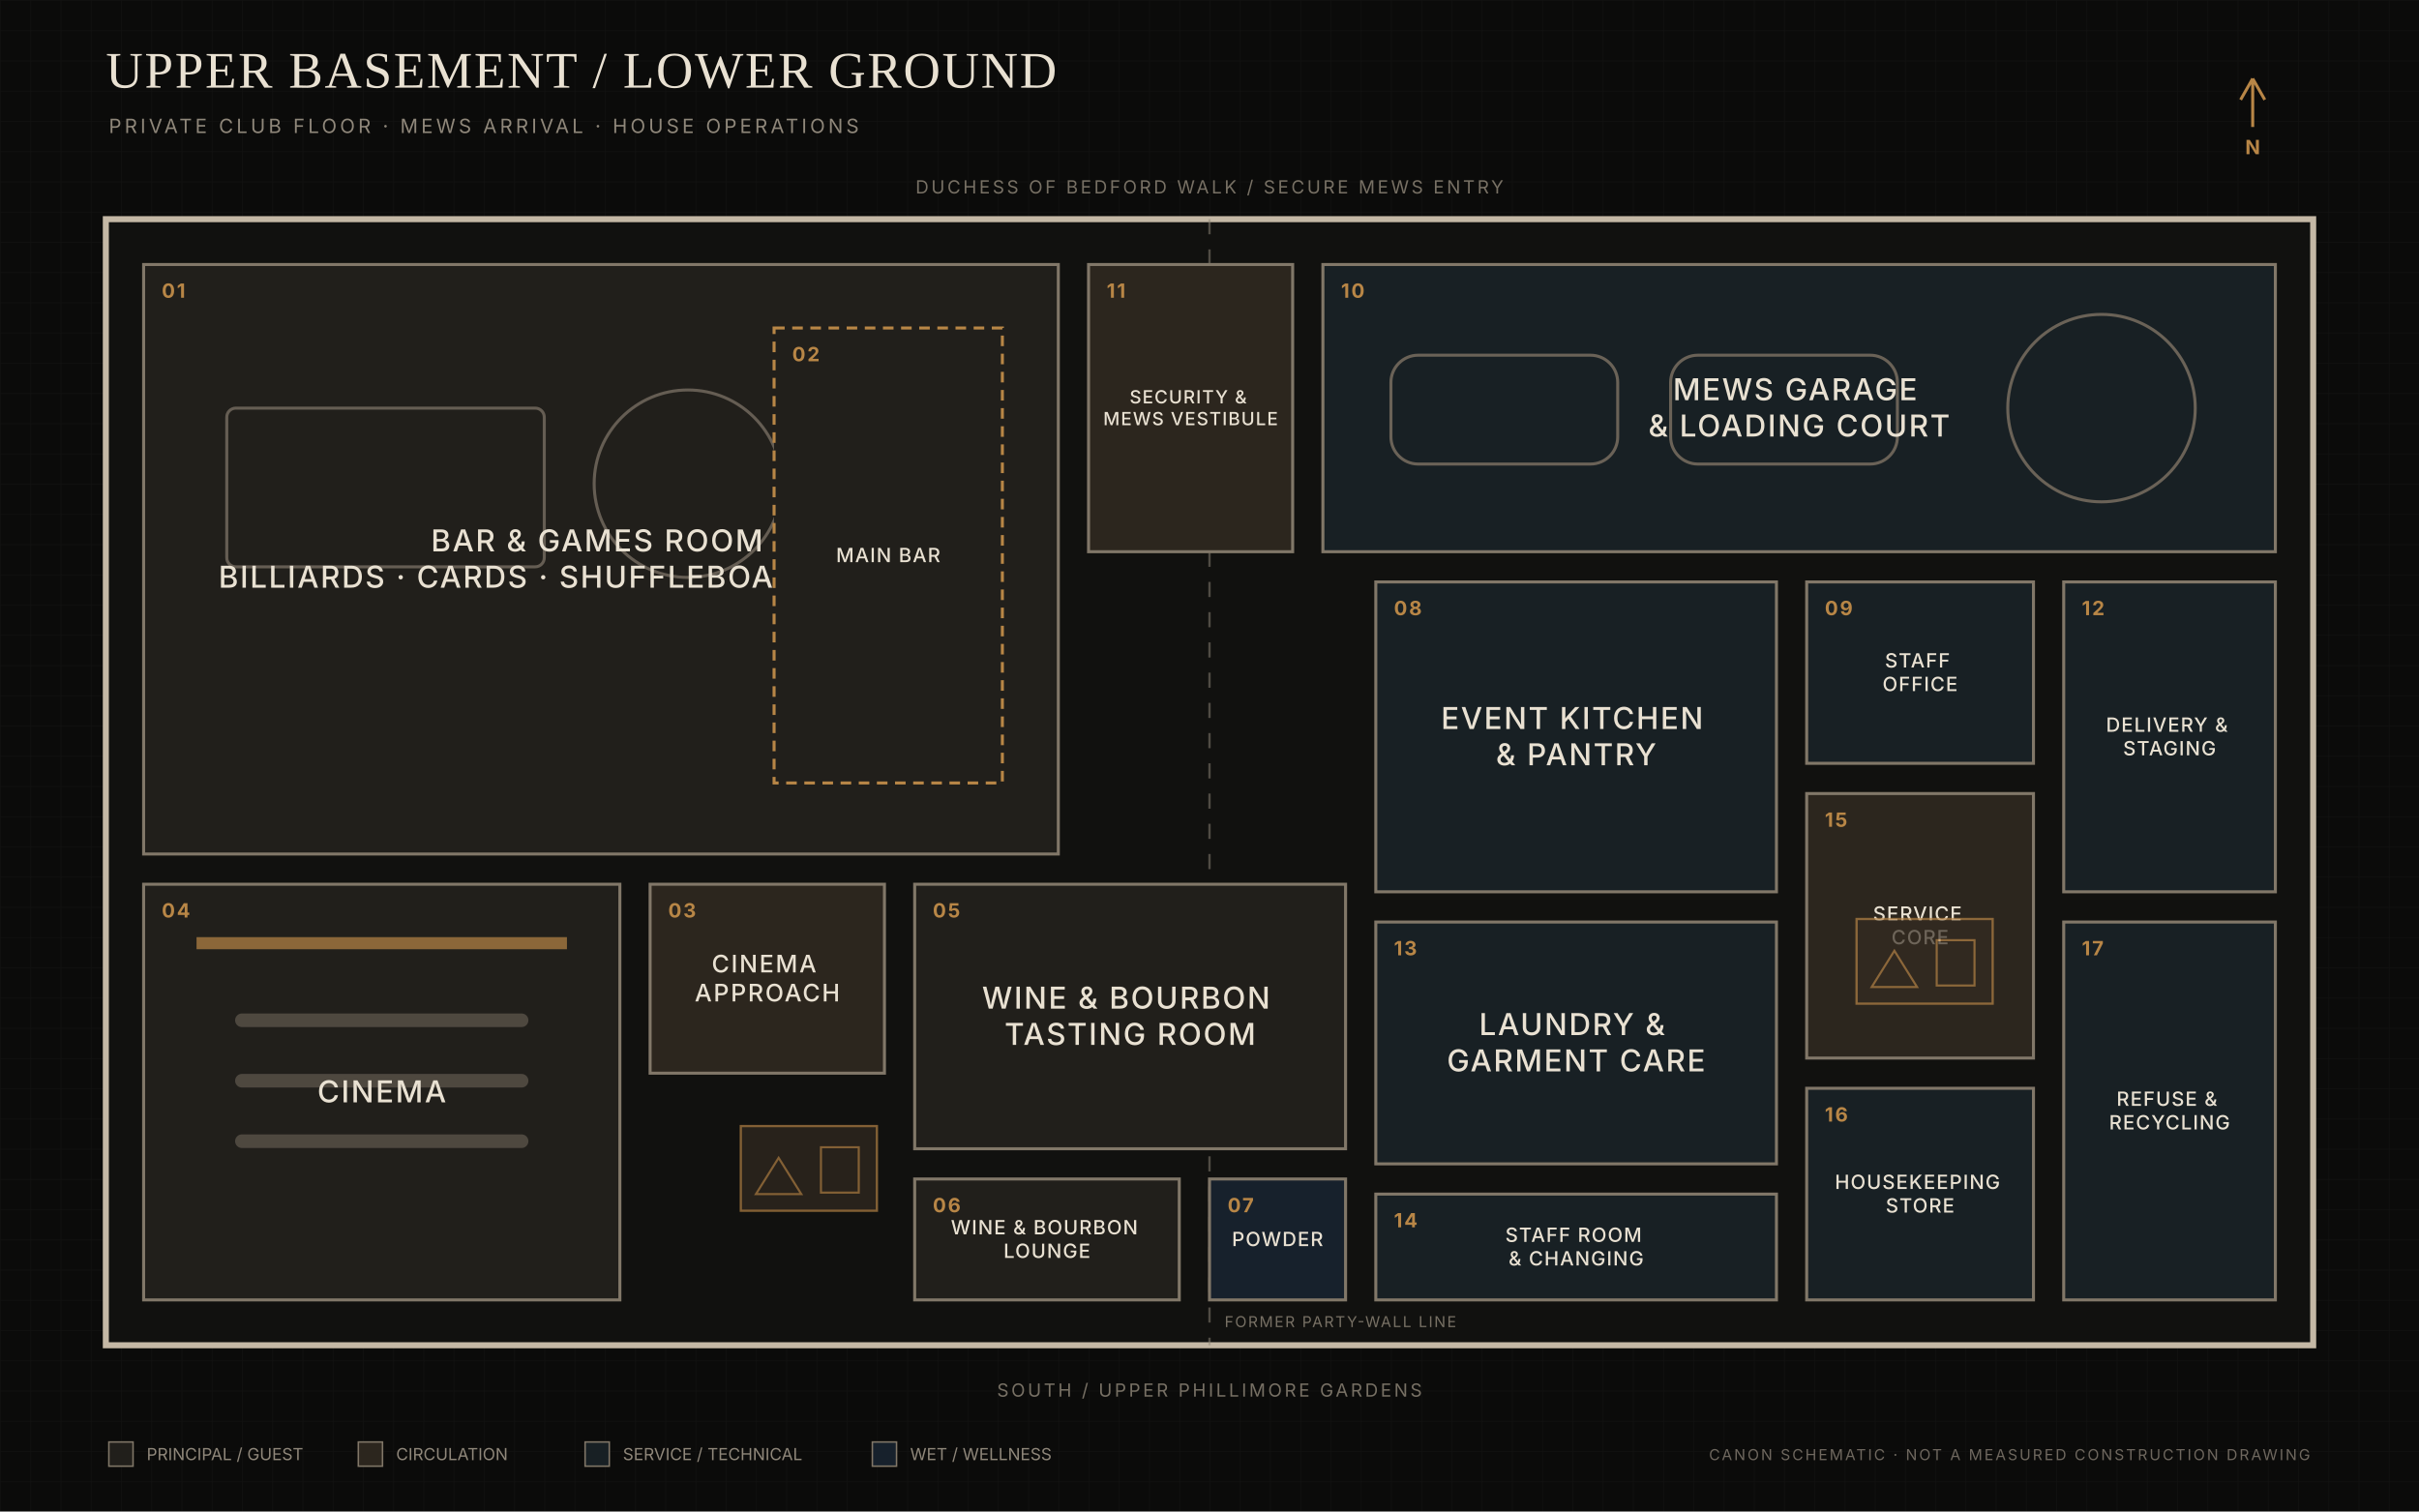
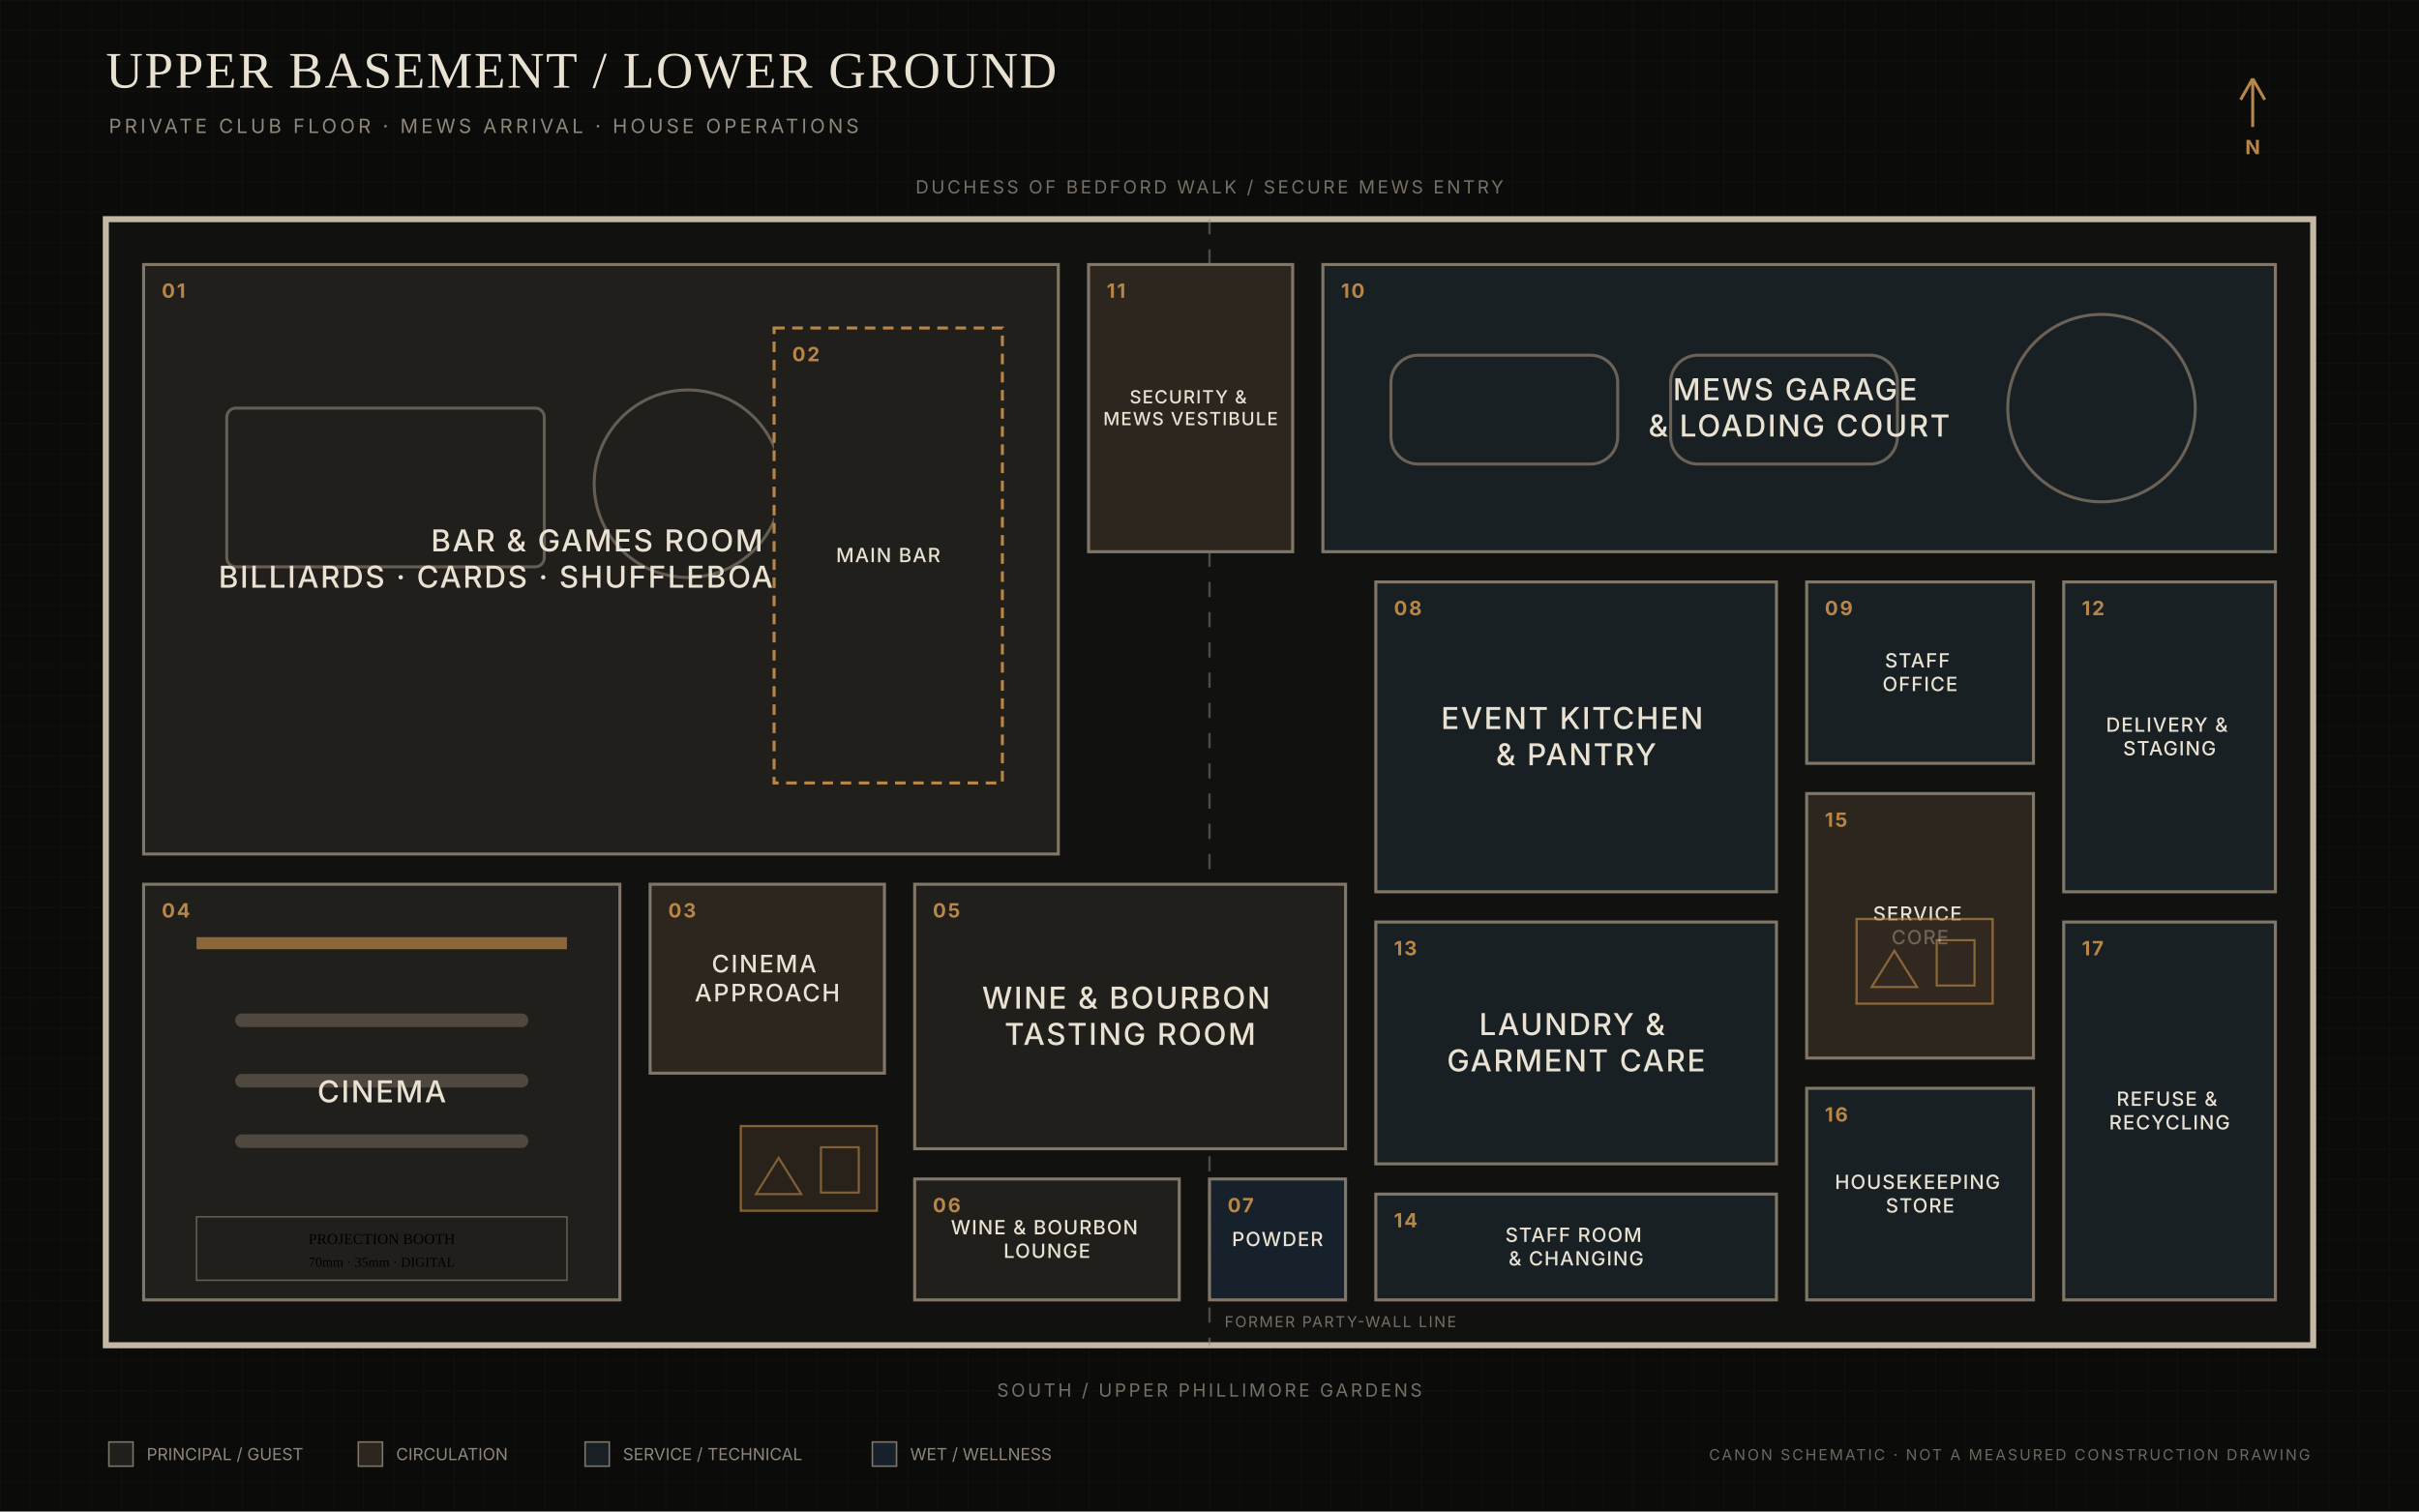
<svg xmlns="http://www.w3.org/2000/svg" width="1600" height="1000" viewBox="0 0 1600 1000" role="img" aria-labelledby="title desc">
  <rect width="1600" height="1000" fill="#0b0b0a" />
  <defs>
    <pattern id="grid" width="20" height="20" patternUnits="userSpaceOnUse">
      <path d="M20 0H0V20" fill="none" stroke="#ffffff" stroke-opacity=".025" stroke-width="1" />
    </pattern>
  </defs>
  <rect width="1600" height="1000" fill="url(#grid)" />
  <text x="70" y="58" fill="#e9e1d2" font-family="Georgia, Times New Roman, serif" font-size="34" letter-spacing="1.1">UPPER BASEMENT / LOWER GROUND</text>
  <text x="72" y="88" fill="#8f877a" font-family="Inter, Avenir Next, Helvetica Neue, Arial, sans-serif" font-size="13" letter-spacing="2.1">PRIVATE CLUB FLOOR · MEWS ARRIVAL · HOUSE OPERATIONS</text>
  <g transform="translate(1490 54)">
    <path d="M0 30V-2M0-2l-8 14M0-2l8 14" stroke="#b88646" stroke-width="2" fill="none" />
    <text x="0" y="48" text-anchor="middle" fill="#b88646" font-family="Inter, Avenir Next, Helvetica Neue, Arial, sans-serif" font-size="13" font-weight="700">N</text>
  </g>
  <text x="800" y="128" text-anchor="middle" fill="#777064" font-family="Inter, Avenir Next, Helvetica Neue, Arial, sans-serif" font-size="12" letter-spacing="1.7">DUCHESS OF BEDFORD WALK / SECURE MEWS ENTRY</text>
  <rect x="70" y="145" width="1460" height="745" fill="#11110f" stroke="#c4b8a5" stroke-width="4" />
  <path d="M800 145V890" stroke="#8f877a" stroke-width="1.5" stroke-dasharray="10 10" opacity=".5" />
  <text x="810" y="878" fill="#777064" font-family="Inter, Avenir Next, Helvetica Neue, Arial, sans-serif" font-size="10" letter-spacing="1">FORMER PARTY-WALL LINE</text>
  <g>
    <rect x="875" y="175" width="630" height="190" fill="#182024" stroke="#817768" stroke-width="2" />
    <circle cx="1390" cy="270" r="62" fill="none" stroke="#6a6257" stroke-width="2" />
    <rect x="920" y="235" width="150" height="72" rx="18" fill="none" stroke="#6a6257" stroke-width="2" />
    <rect x="1105" y="235" width="150" height="72" rx="18" fill="none" stroke="#6a6257" stroke-width="2" />
    <text x="887" y="197" fill="#b88646" font-family="Inter, Avenir Next, Helvetica Neue, Arial, sans-serif" font-size="13" font-weight="700" letter-spacing="1.2">10</text>
    <text x="1190" y="264.8" text-anchor="middle" fill="#e9e1d2" font-family="Inter, Avenir Next, Helvetica Neue, Arial, sans-serif" font-size="20" font-weight="500" letter-spacing="1.1">
      <tspan x="1190" dy="0">MEWS GARAGE</tspan>
      <tspan x="1190" dy="24">&amp; LOADING COURT</tspan>
    </text>
  </g>
  <g>
    <rect x="720" y="175" width="135" height="190" fill="#2c261e" stroke="#817768" stroke-width="2" />
    <text x="732" y="197" fill="#b88646" font-family="Inter, Avenir Next, Helvetica Neue, Arial, sans-serif" font-size="13" font-weight="700" letter-spacing="1.2">11</text>
    <text x="787.5" y="266.88" text-anchor="middle" fill="#e9e1d2" font-family="Inter, Avenir Next, Helvetica Neue, Arial, sans-serif" font-size="12" font-weight="500" letter-spacing="0.7">
      <tspan x="787.5" dy="0">SECURITY &amp;</tspan>
      <tspan x="787.5" dy="14.4">MEWS VESTIBULE</tspan>
    </text>
  </g>
  <g>
    <rect x="95" y="175" width="605" height="390" fill="#211f1b" stroke="#817768" stroke-width="2" />
    <rect x="150" y="270" width="210" height="105" rx="6" fill="none" stroke="#655d53" stroke-width="2" />
    <circle cx="455" cy="320" r="62" fill="none" stroke="#655d53" stroke-width="2" />
    <text x="107" y="197" fill="#b88646" font-family="Inter, Avenir Next, Helvetica Neue, Arial, sans-serif" font-size="13" font-weight="700" letter-spacing="1.2">01</text>
    <text x="397.5" y="364.8" text-anchor="middle" fill="#e9e1d2" font-family="Inter, Avenir Next, Helvetica Neue, Arial, sans-serif" font-size="20" font-weight="500" letter-spacing="1.1">
      <tspan x="397.5" dy="0">BAR &amp; GAMES ROOM</tspan>
      <tspan x="397.5" dy="24">BILLIARDS · CARDS · SHUFFLEBOARD · LOUNGE</tspan>
    </text>
  </g>
  <g>
    <rect x="512" y="217" width="151" height="301" fill="#211f1b" stroke="#b88646" stroke-width="2" stroke-dasharray="7 5" />
    <text x="524" y="239" fill="#b88646" font-family="Inter, Avenir Next, Helvetica Neue, Arial, sans-serif" font-size="13" font-weight="700" letter-spacing="1.2">02</text>
    <text x="587.5" y="371.92" text-anchor="middle" fill="#e9e1d2" font-family="Inter, Avenir Next, Helvetica Neue, Arial, sans-serif" font-size="13" font-weight="500" letter-spacing="0.7">
      <tspan x="587.5" dy="0">MAIN BAR</tspan>
    </text>
  </g>
  <g>
    <rect x="95" y="585" width="315" height="275" fill="#211f1b" stroke="#817768" stroke-width="2" />
    <rect x="130" y="620" width="245" height="8" fill="#b88646" opacity=".7" />
    <path d="M160 675h185M160 715h185M160 755h185" stroke="#655d53" stroke-width="9" stroke-linecap="round" opacity=".65" />
+     <rect x="130" y="805" width="245" height="42" fill="none" stroke="#655d53" />
+     <text x="252.5" y="823" text-anchor="middle" font-size="10">PROJECTION BOOTH</text>
+     <text x="252.5" y="838" text-anchor="middle" font-size="9">70mm · 35mm · DIGITAL</text>
    <text x="107" y="607" fill="#b88646" font-family="Inter, Avenir Next, Helvetica Neue, Arial, sans-serif" font-size="13" font-weight="700" letter-spacing="1.2">04</text>
    <text x="252.5" y="729.3" text-anchor="middle" fill="#e9e1d2" font-family="Inter, Avenir Next, Helvetica Neue, Arial, sans-serif" font-size="20" font-weight="500" letter-spacing="1.1">
      <tspan x="252.5" dy="0">CINEMA</tspan>
    </text>
  </g>
  <g>
    <rect x="430" y="585" width="155" height="125" fill="#2c261e" stroke="#817768" stroke-width="2" />
    <text x="442" y="607" fill="#b88646" font-family="Inter, Avenir Next, Helvetica Neue, Arial, sans-serif" font-size="13" font-weight="700" letter-spacing="1.2">03</text>
    <text x="507.5" y="643.34" text-anchor="middle" fill="#e9e1d2" font-family="Inter, Avenir Next, Helvetica Neue, Arial, sans-serif" font-size="16" font-weight="500" letter-spacing="1.1">
      <tspan x="507.5" dy="0">CINEMA</tspan>
      <tspan x="507.5" dy="19.2">APPROACH</tspan>
    </text>
  </g>
  <g>
    <rect x="605" y="585" width="285" height="175" fill="#211f1b" stroke="#817768" stroke-width="2" />
    <text x="617" y="607" fill="#b88646" font-family="Inter, Avenir Next, Helvetica Neue, Arial, sans-serif" font-size="13" font-weight="700" letter-spacing="1.2">05</text>
    <text x="747.5" y="667.3" text-anchor="middle" fill="#e9e1d2" font-family="Inter, Avenir Next, Helvetica Neue, Arial, sans-serif" font-size="20" font-weight="500" letter-spacing="1.1">
      <tspan x="747.5" dy="0">WINE &amp; BOURBON</tspan>
      <tspan x="747.5" dy="24">TASTING ROOM</tspan>
    </text>
  </g>
  <g>
    <rect x="605" y="780" width="175" height="80" fill="#211f1b" stroke="#817768" stroke-width="2" />
    <text x="617" y="802" fill="#b88646" font-family="Inter, Avenir Next, Helvetica Neue, Arial, sans-serif" font-size="13" font-weight="700" letter-spacing="1.2">06</text>
    <text x="692.5" y="816.62" text-anchor="middle" fill="#e9e1d2" font-family="Inter, Avenir Next, Helvetica Neue, Arial, sans-serif" font-size="13" font-weight="500" letter-spacing="0.7">
      <tspan x="692.5" dy="0">WINE &amp; BOURBON</tspan>
      <tspan x="692.5" dy="15.6">LOUNGE</tspan>
    </text>
  </g>
  <g>
    <rect x="800" y="780" width="90" height="80" fill="#17212c" stroke="#817768" stroke-width="2" />
    <text x="812" y="802" fill="#b88646" font-family="Inter, Avenir Next, Helvetica Neue, Arial, sans-serif" font-size="13" font-weight="700" letter-spacing="1.2">07</text>
    <text x="845" y="824.42" text-anchor="middle" fill="#e9e1d2" font-family="Inter, Avenir Next, Helvetica Neue, Arial, sans-serif" font-size="13" font-weight="500" letter-spacing="0.7">
      <tspan x="845" dy="0">POWDER</tspan>
    </text>
  </g>
  <g>
    <rect x="910" y="385" width="265" height="205" fill="#182024" stroke="#817768" stroke-width="2" />
    <text x="922" y="407" fill="#b88646" font-family="Inter, Avenir Next, Helvetica Neue, Arial, sans-serif" font-size="13" font-weight="700" letter-spacing="1.2">08</text>
    <text x="1042.5" y="482.3" text-anchor="middle" fill="#e9e1d2" font-family="Inter, Avenir Next, Helvetica Neue, Arial, sans-serif" font-size="20" font-weight="500" letter-spacing="1.1">
      <tspan x="1042.5" dy="0">EVENT KITCHEN</tspan>
      <tspan x="1042.5" dy="24">&amp; PANTRY</tspan>
    </text>
  </g>
  <g>
    <rect x="1195" y="385" width="150" height="120" fill="#182024" stroke="#817768" stroke-width="2" />
    <text x="1207" y="407" fill="#b88646" font-family="Inter, Avenir Next, Helvetica Neue, Arial, sans-serif" font-size="13" font-weight="700" letter-spacing="1.2">09</text>
    <text x="1270" y="441.62" text-anchor="middle" fill="#e9e1d2" font-family="Inter, Avenir Next, Helvetica Neue, Arial, sans-serif" font-size="13" font-weight="500" letter-spacing="0.7">
      <tspan x="1270" dy="0">STAFF</tspan>
      <tspan x="1270" dy="15.6">OFFICE</tspan>
    </text>
  </g>
  <g>
    <rect x="1365" y="385" width="140" height="205" fill="#182024" stroke="#817768" stroke-width="2" />
    <text x="1377" y="407" fill="#b88646" font-family="Inter, Avenir Next, Helvetica Neue, Arial, sans-serif" font-size="13" font-weight="700" letter-spacing="1.2">12</text>
    <text x="1435" y="484.12" text-anchor="middle" fill="#e9e1d2" font-family="Inter, Avenir Next, Helvetica Neue, Arial, sans-serif" font-size="13" font-weight="500" letter-spacing="0.7">
      <tspan x="1435" dy="0">DELIVERY &amp;</tspan>
      <tspan x="1435" dy="15.6">STAGING</tspan>
    </text>
  </g>
  <g>
    <rect x="910" y="610" width="265" height="160" fill="#182024" stroke="#817768" stroke-width="2" />
    <text x="922" y="632" fill="#b88646" font-family="Inter, Avenir Next, Helvetica Neue, Arial, sans-serif" font-size="13" font-weight="700" letter-spacing="1.2">13</text>
    <text x="1042.5" y="684.8" text-anchor="middle" fill="#e9e1d2" font-family="Inter, Avenir Next, Helvetica Neue, Arial, sans-serif" font-size="20" font-weight="500" letter-spacing="1.1">
      <tspan x="1042.5" dy="0">LAUNDRY &amp;</tspan>
      <tspan x="1042.5" dy="24">GARMENT CARE</tspan>
    </text>
  </g>
  <g>
    <rect x="910" y="790" width="265" height="70" fill="#182024" stroke="#817768" stroke-width="2" />
    <text x="922" y="812" fill="#b88646" font-family="Inter, Avenir Next, Helvetica Neue, Arial, sans-serif" font-size="13" font-weight="700" letter-spacing="1.2">14</text>
    <text x="1042.5" y="821.62" text-anchor="middle" fill="#e9e1d2" font-family="Inter, Avenir Next, Helvetica Neue, Arial, sans-serif" font-size="13" font-weight="500" letter-spacing="0.7">
      <tspan x="1042.5" dy="0">STAFF ROOM</tspan>
      <tspan x="1042.5" dy="15.6">&amp; CHANGING</tspan>
    </text>
  </g>
  <g>
    <rect x="1195" y="525" width="150" height="175" fill="#2c261e" stroke="#817768" stroke-width="2" />
    <text x="1207" y="547" fill="#b88646" font-family="Inter, Avenir Next, Helvetica Neue, Arial, sans-serif" font-size="13" font-weight="700" letter-spacing="1.2">15</text>
    <text x="1270" y="609.12" text-anchor="middle" fill="#e9e1d2" font-family="Inter, Avenir Next, Helvetica Neue, Arial, sans-serif" font-size="13" font-weight="500" letter-spacing="0.7">
      <tspan x="1270" dy="0">SERVICE</tspan>
      <tspan x="1270" dy="15.6">CORE</tspan>
    </text>
  </g>
  <g>
    <rect x="1195" y="720" width="150" height="140" fill="#182024" stroke="#817768" stroke-width="2" />
    <text x="1207" y="742" fill="#b88646" font-family="Inter, Avenir Next, Helvetica Neue, Arial, sans-serif" font-size="13" font-weight="700" letter-spacing="1.2">16</text>
    <text x="1270" y="786.62" text-anchor="middle" fill="#e9e1d2" font-family="Inter, Avenir Next, Helvetica Neue, Arial, sans-serif" font-size="13" font-weight="500" letter-spacing="0.7">
      <tspan x="1270" dy="0">HOUSEKEEPING</tspan>
      <tspan x="1270" dy="15.6">STORE</tspan>
    </text>
  </g>
  <g>
    <rect x="1365" y="610" width="140" height="250" fill="#182024" stroke="#817768" stroke-width="2" />
    <text x="1377" y="632" fill="#b88646" font-family="Inter, Avenir Next, Helvetica Neue, Arial, sans-serif" font-size="13" font-weight="700" letter-spacing="1.2">17</text>
    <text x="1435" y="731.62" text-anchor="middle" fill="#e9e1d2" font-family="Inter, Avenir Next, Helvetica Neue, Arial, sans-serif" font-size="13" font-weight="500" letter-spacing="0.7">
      <tspan x="1435" dy="0">REFUSE &amp;</tspan>
      <tspan x="1435" dy="15.6">RECYCLING</tspan>
    </text>
  </g>
  <g opacity=".68">
    <rect x="490" y="745" width="90" height="56" fill="#342a20" stroke="#b88646" stroke-width="1.5" />
    <path d="M500 790h30l-15-24zM543 759h25v30H543z" fill="none" stroke="#b88646" stroke-width="1.4" />
  </g>
  <g opacity=".68">
    <rect x="1228" y="608" width="90" height="56" fill="#342a20" stroke="#b88646" stroke-width="1.5" />
    <path d="M1238 653h30l-15-24zM1281 622h25v30H1281z" fill="none" stroke="#b88646" stroke-width="1.4" />
  </g>
  <text x="800" y="924" text-anchor="middle" fill="#777064" font-family="Inter, Avenir Next, Helvetica Neue, Arial, sans-serif" font-size="12" letter-spacing="1.7">SOUTH / UPPER PHILLIMORE GARDENS</text>
  <g transform="translate(72 954)">
    <rect x="0" y="0" width="16" height="16" fill="#211f1b" stroke="#817768" />
    <text x="25" y="12" fill="#8f877a" font-family="Inter, Avenir Next, Helvetica Neue, Arial, sans-serif" font-size="11">PRINCIPAL / GUEST</text>
    <rect x="165" y="0" width="16" height="16" fill="#2c261e" stroke="#817768" />
    <text x="190" y="12" fill="#8f877a" font-family="Inter, Avenir Next, Helvetica Neue, Arial, sans-serif" font-size="11">CIRCULATION</text>
    <rect x="315" y="0" width="16" height="16" fill="#182024" stroke="#817768" />
    <text x="340" y="12" fill="#8f877a" font-family="Inter, Avenir Next, Helvetica Neue, Arial, sans-serif" font-size="11">SERVICE / TECHNICAL</text>
    <rect x="505" y="0" width="16" height="16" fill="#17212c" stroke="#817768" />
    <text x="530" y="12" fill="#8f877a" font-family="Inter, Avenir Next, Helvetica Neue, Arial, sans-serif" font-size="11">WET / WELLNESS</text>
  </g>
  <text x="1528" y="966" text-anchor="end" fill="#6e675e" font-family="Inter, Avenir Next, Helvetica Neue, Arial, sans-serif" font-size="10" letter-spacing="1.3">CANON SCHEMATIC · NOT A MEASURED CONSTRUCTION DRAWING</text>
</svg>
